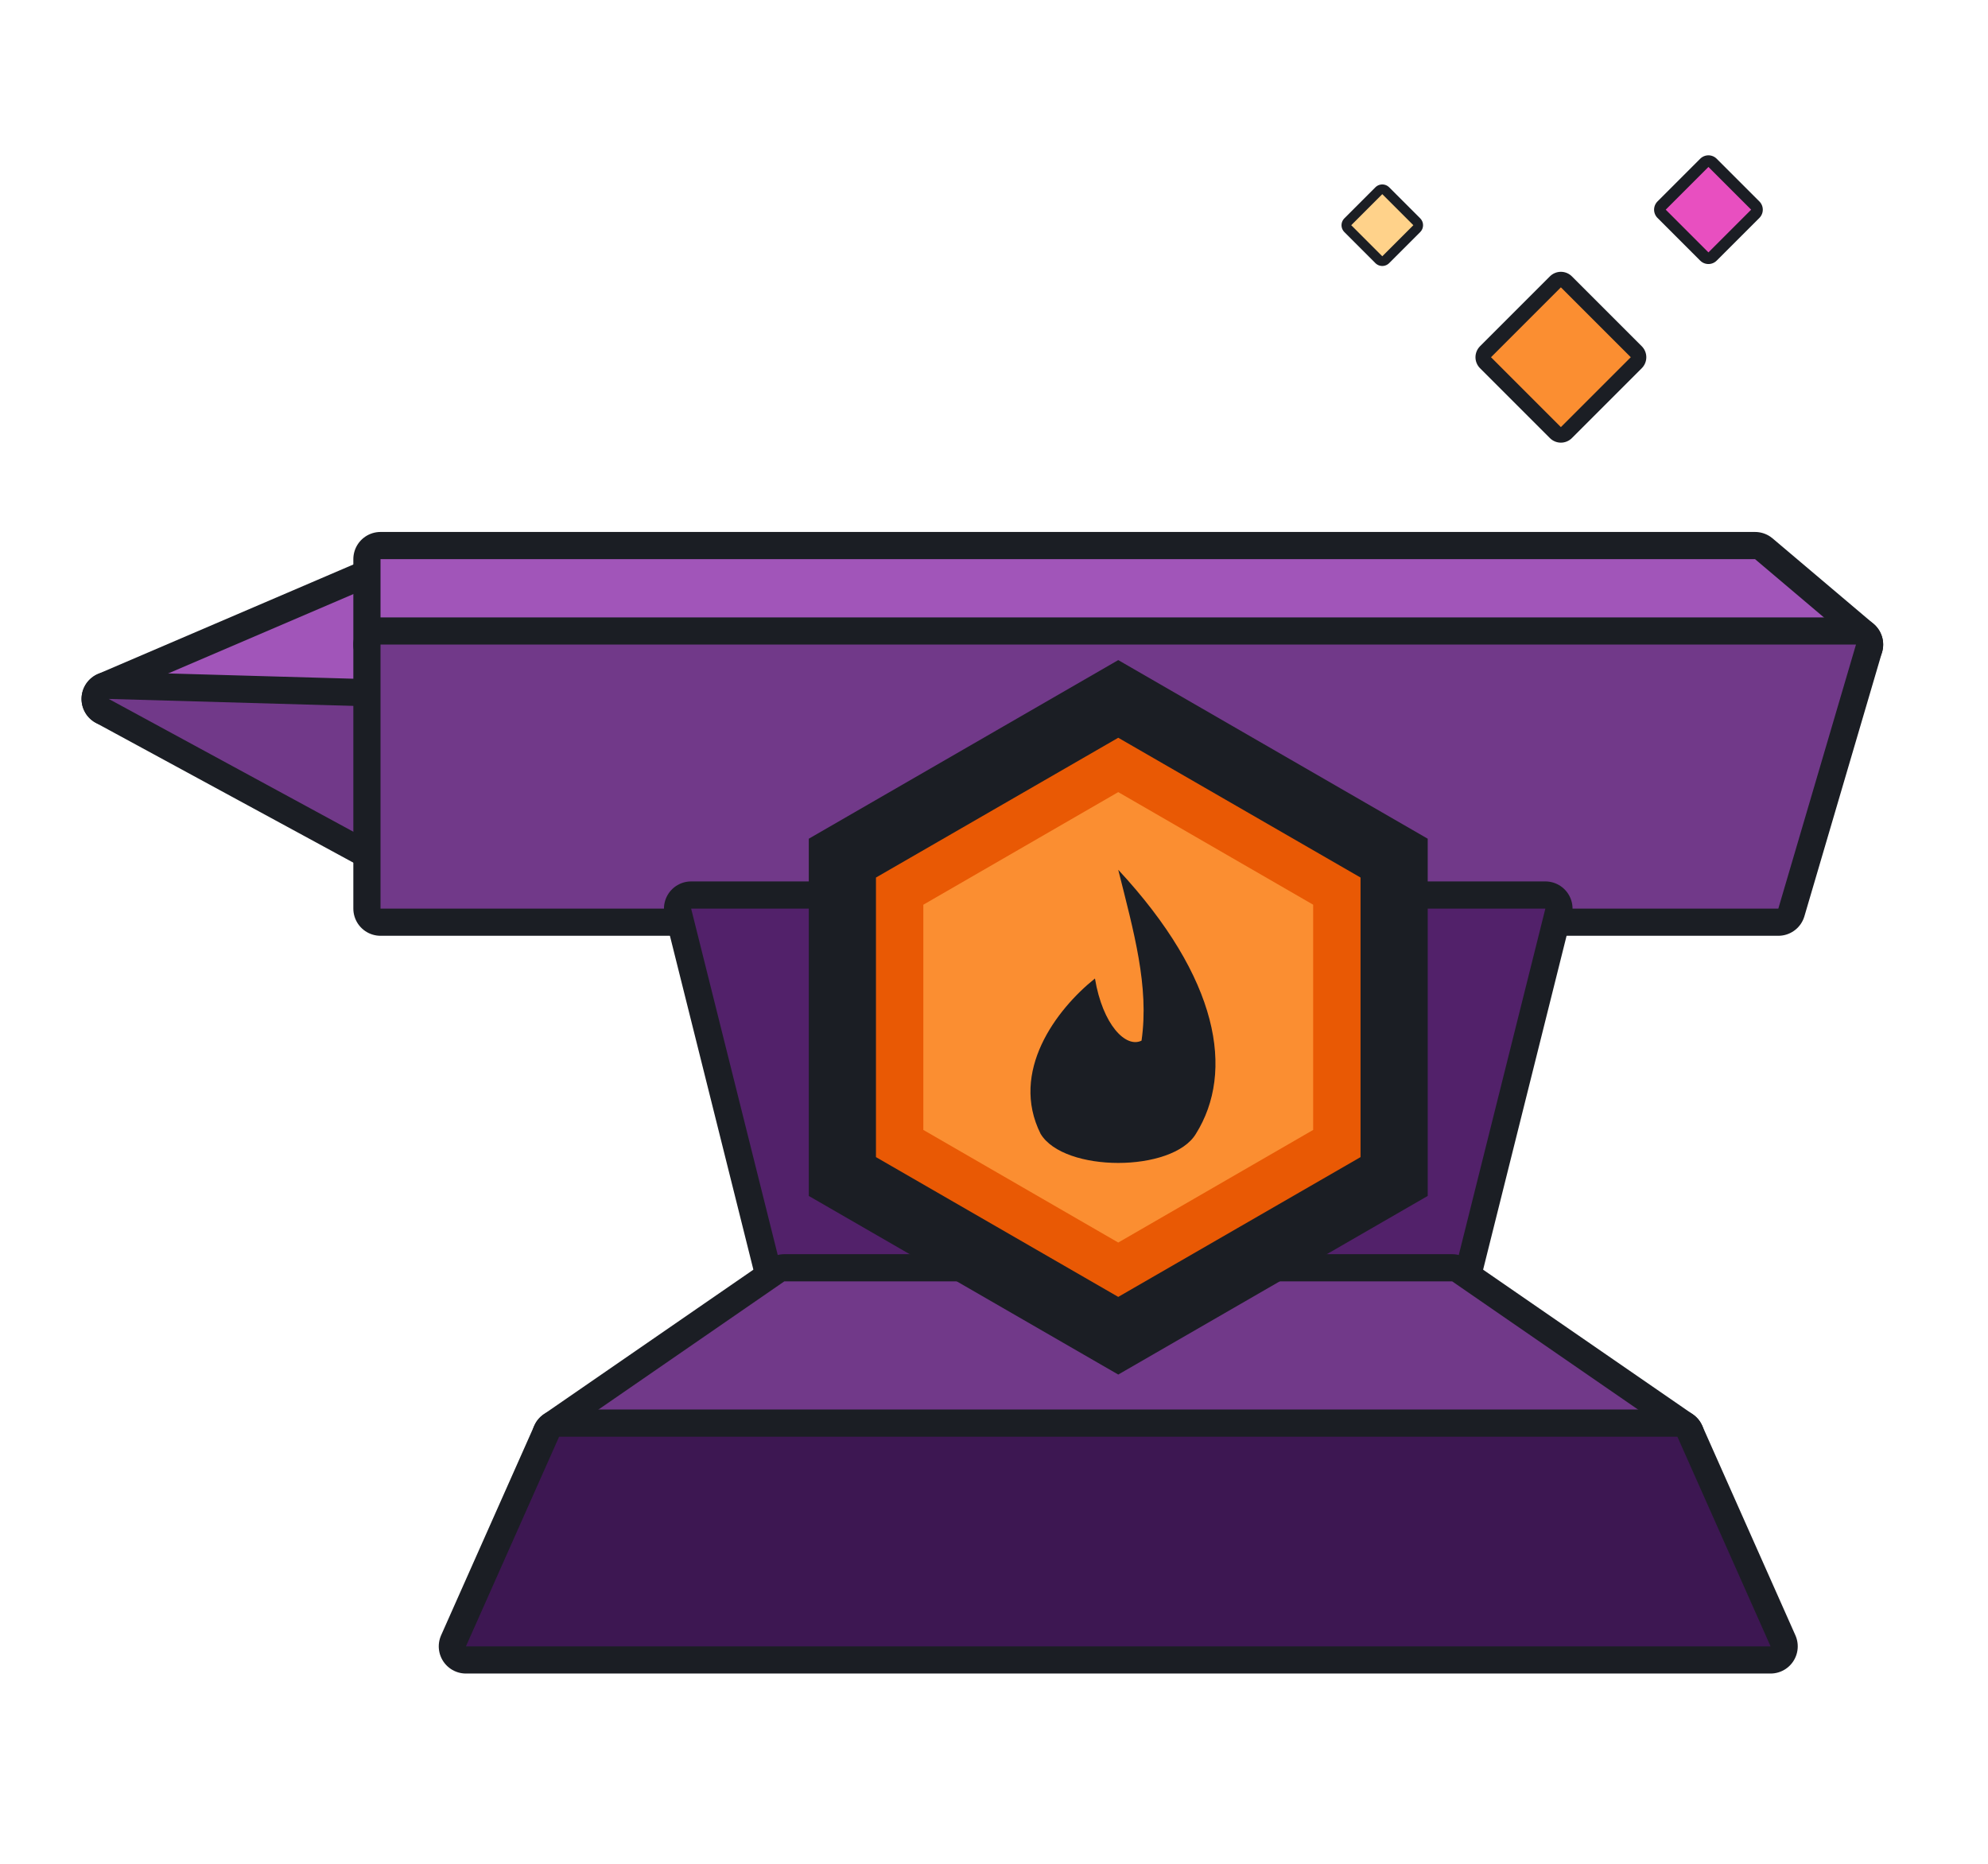
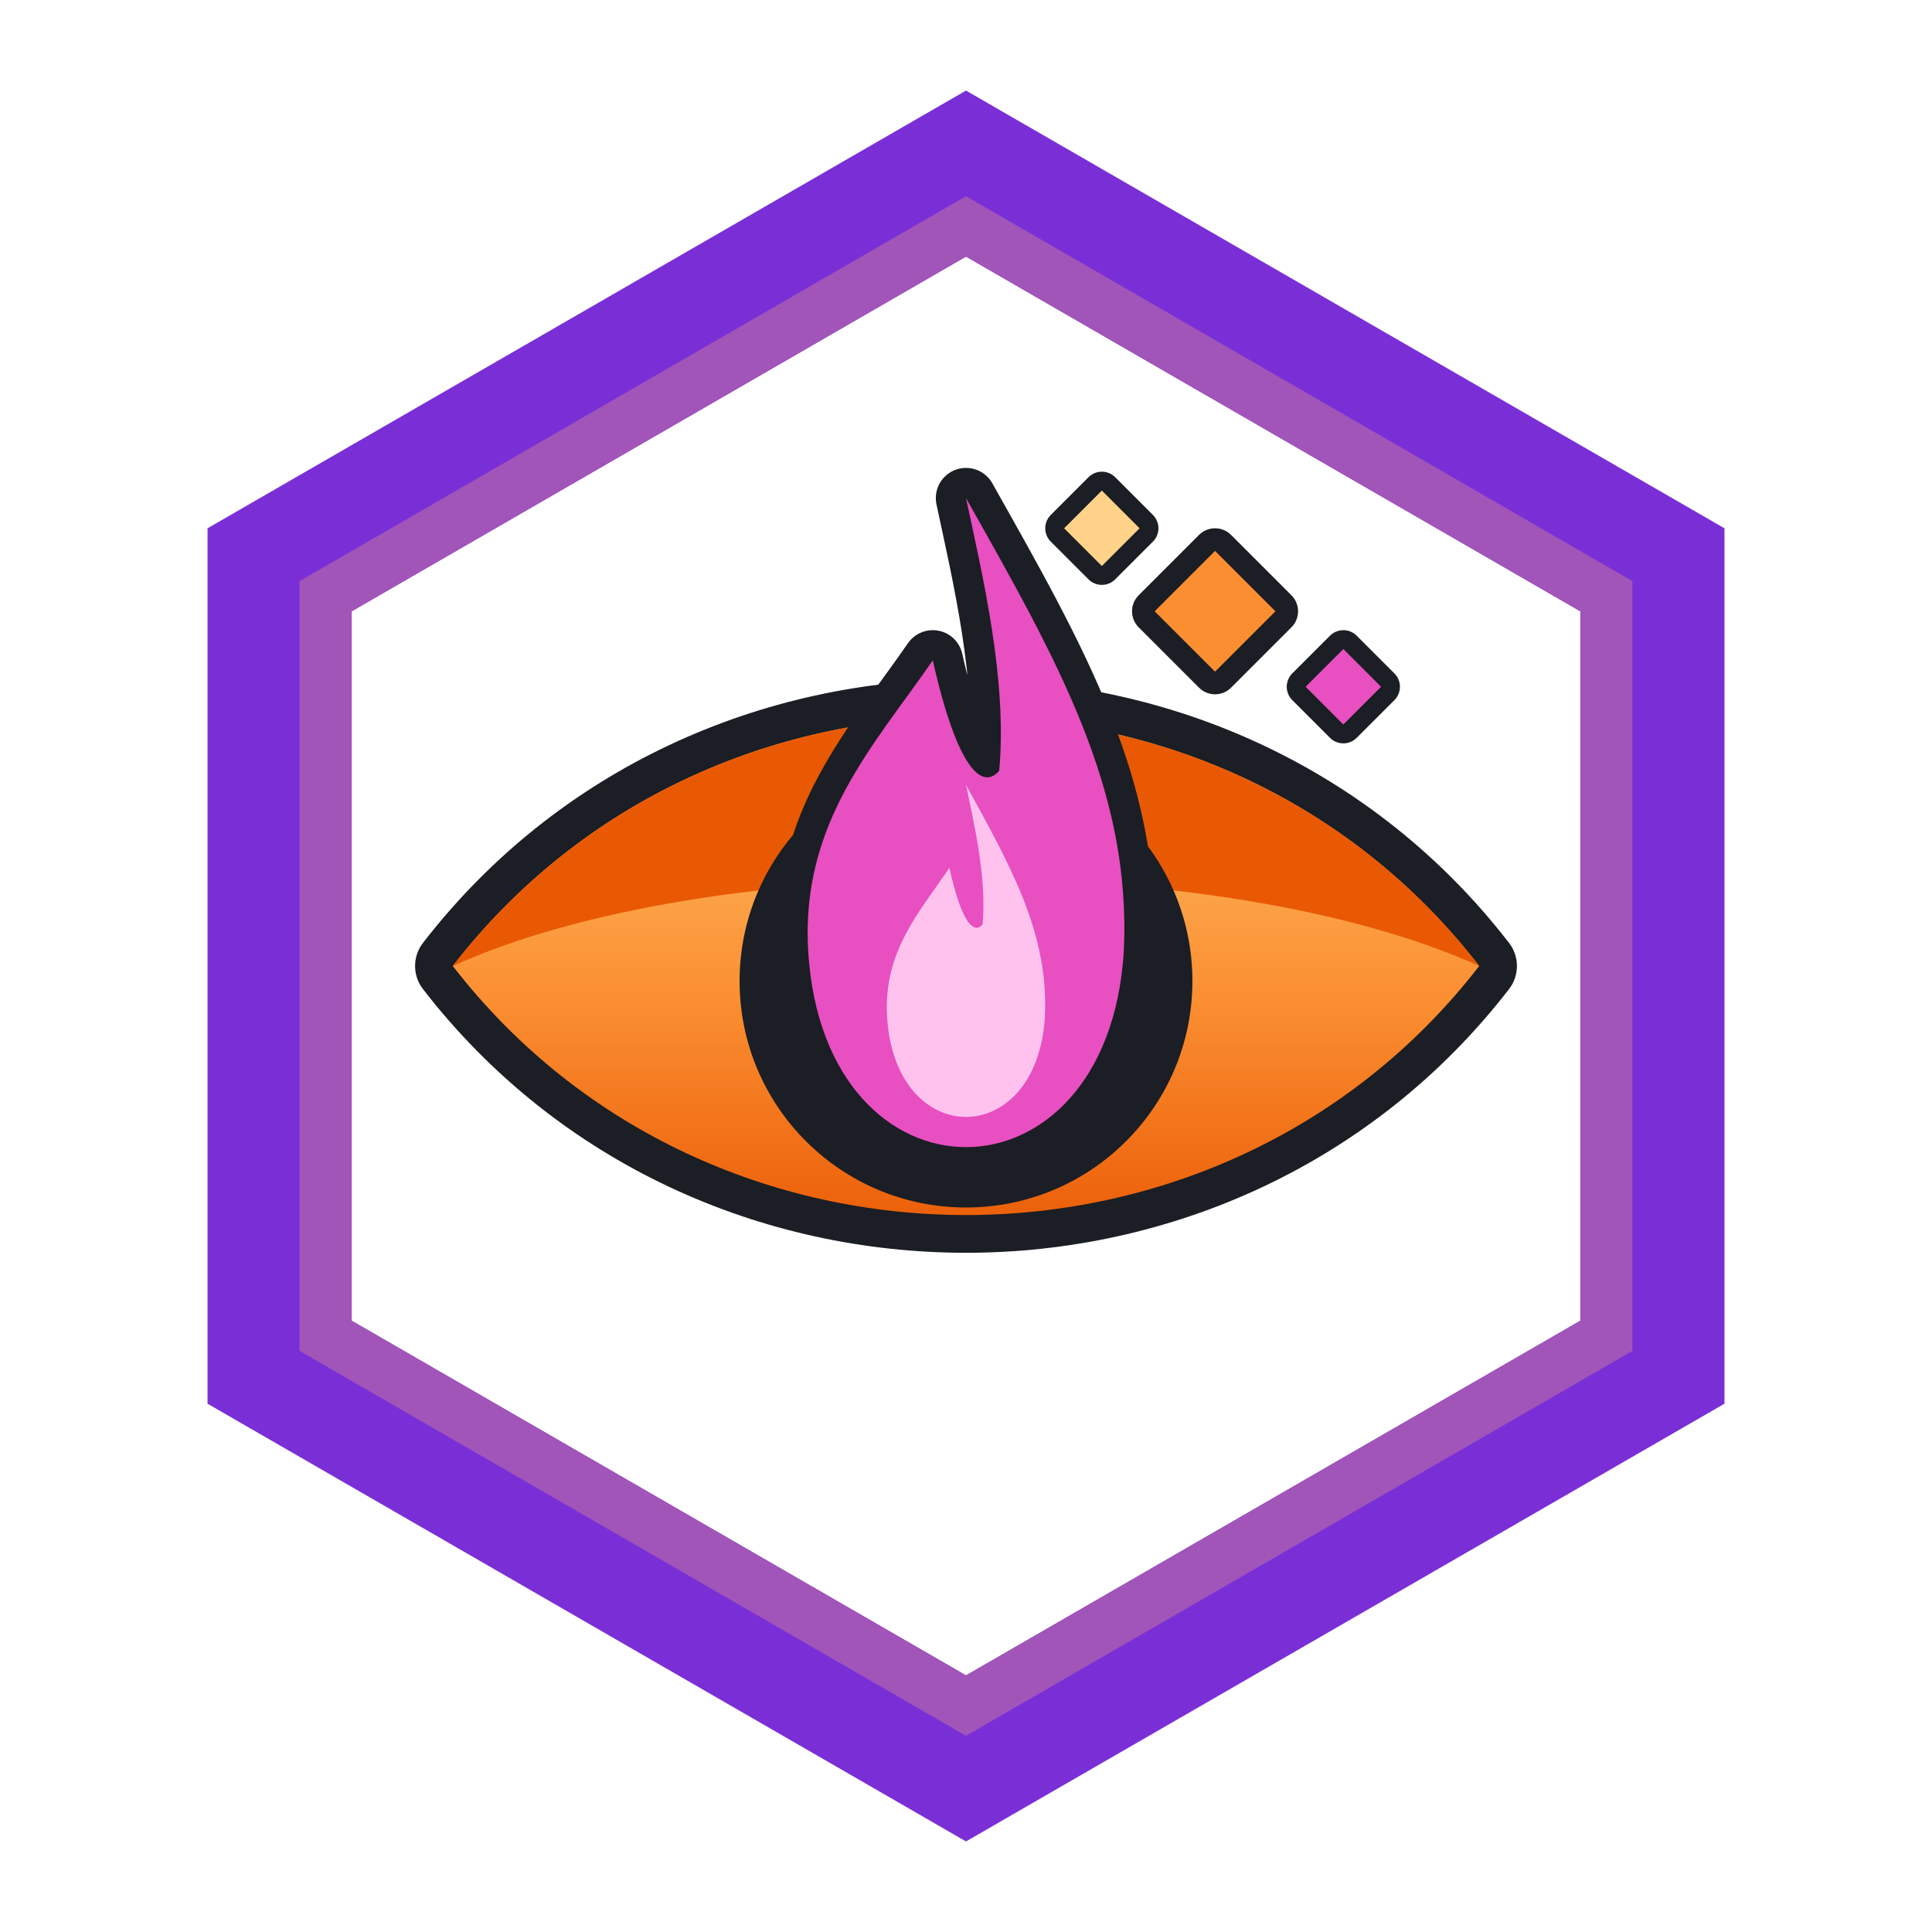
- <svg xmlns="http://www.w3.org/2000/svg" viewBox="0 0 512 480" role="img" aria-label="Forja">
-   <g>
-     <polygon points="28.0,180.0 98.0,150.0 98.0,182.0" fill="#a155b9" stroke="#1b1e24" stroke-width="14" stroke-linejoin="round" paint-order="stroke" />
-     <polygon points="28.0,180.0 98.0,182.0 98.0,218.0" fill="#713989" stroke="#1b1e24" stroke-width="14" stroke-linejoin="round" paint-order="stroke" />
-     <polygon points="98.0,144.0 452.0,144.0 478.0,166.0 98.0,166.0" fill="#a155b9" stroke="#1b1e24" stroke-width="14" stroke-linejoin="round" paint-order="stroke" />
-     <polygon points="98.0,166.0 478.0,166.0 458.0,234.0 98.0,234.0" fill="#713989" stroke="#1b1e24" stroke-width="14" stroke-linejoin="round" paint-order="stroke" />
-     <polygon points="178.0,234.0 398.0,234.0 374.0,330.0 202.0,330.0" fill="#52216a" stroke="#1b1e24" stroke-width="14" stroke-linejoin="round" paint-order="stroke" />
-     <polygon points="202.0,330.0 374.0,330.0 432.0,370.0 144.0,370.0" fill="#713989" stroke="#1b1e24" stroke-width="14" stroke-linejoin="round" paint-order="stroke" />
-     <polygon points="144.0,370.0 432.0,370.0 456.0,424.0 120.0,424.0" fill="#3d1752" stroke="#1b1e24" stroke-width="14" stroke-linejoin="round" paint-order="stroke" />
-     <polygon points="288.0,170.0 367.7,216.0 367.7,308.0 288.0,354.0 208.3,308.0 208.3,216.0" fill="#1b1e24" />
-     <polygon points="288.0,190.0 350.4,226.0 350.4,298.0 288.0,334.0 225.6,298.0 225.6,226.0" fill="#e95904" />
-     <polygon points="288.0,204.0 338.2,233.0 338.2,291.0 288.0,320.0 237.8,291.0 237.8,233.0" fill="#fb8e31" class="ember" />
-     <path d="M288 224 C314 252 318 276 308 292 C302 302 274 302 268 292 C260 276 272 260 282 252 C284 264 290 270 294 268 C296 254 292 240 288 224Z" fill="#1b1e24" />
-     <polygon points="402.0,74.0 420.0,92.0 402.0,110.0 384.0,92.0" fill="#fb8e31" stroke="#1b1e24" stroke-width="8" stroke-linejoin="round" paint-order="stroke" />
-     <polygon points="440.0,43.0 451.0,54.0 440.0,65.0 429.0,54.0" fill="#e84fc0" stroke="#1b1e24" stroke-width="6" stroke-linejoin="round" paint-order="stroke" />
-     <polygon points="356.0,50.0 364.0,58.0 356.0,66.0 348.0,58.0" fill="#ffd28a" stroke="#1b1e24" stroke-width="5" stroke-linejoin="round" paint-order="stroke" />
-   </g>
+ <svg xmlns="http://www.w3.org/2000/svg" viewBox="0 0 256 256" width="256" height="256" role="img" aria-labelledby="t">
+   <defs>
+     <linearGradient id="tf-ember" gradientUnits="userSpaceOnUse" x1="0" y1="92" x2="0" y2="166">
+       <stop offset="0" stop-color="#ffc66e" />
+       <stop offset=".55" stop-color="#fb8e31" />
+       <stop offset="1" stop-color="#e95904" />
+     </linearGradient>
+   </defs>
+   <path fill-rule="evenodd" fill="#7a2fd6" d="M128.0 12.0 L228.5 70.0 L228.5 186.0 L128.0 244.0 L27.5 186.0 L27.5 70.0 Z M128.0 34.0 L209.4 81.0 L209.4 175.0 L128.0 222.0 L46.6 175.0 L46.6 81.0 Z" />
+   <path fill-rule="evenodd" fill="#a155b9" d="M128.0 26.0 L216.3 77.0 L216.3 179.0 L128.0 230.0 L39.7 179.0 L39.7 77.0 Z M128.0 34.0 L209.4 81.0 L209.4 175.0 L128.0 222.0 L46.6 175.0 L46.6 81.0 Z" />
+   <path fill="url(#tf-ember)" stroke="#1b1e24" stroke-width="10" stroke-linejoin="round" paint-order="stroke" d="M60 128 C94.0 84 162.0 84 196 128 C162.0 172 94.0 172 60 128 Z" />
+   <path fill="#e95904" d="M60 128 C94.0 84 162.0 84 196 128 C162.0 112.6 94.0 112.6 60 128 Z" />
+   <path fill="#1b1e24" d="M98 130 A30 30 0 1 0 158 130 A30 30 0 1 0 98 130 Z" />
+   <path fill="#e84fc0" stroke="#1b1e24" stroke-width="8" stroke-linejoin="round" paint-order="stroke" d="M128 66 C140.1 87.5 150 104.7 148.9 126.2 C147.8 143.4 137.9 152 128 152 C118.1 152 108.2 143.4 107.1 126.2 C106 109.0 115.9 98.68 123.6 87.5 C126.9 102.12 130.2 104.7 132.4 102.12 C133.5 90.08 130.2 76.32 128 66 Z" />
+   <path fill="#ffc2ee" d="M128 104 C134.05 115.0 139 123.8 138.45 134.8 C137.9 143.6 132.95 148 128 148 C123.05 148 118.1 143.6 117.55 134.8 C117 126.0 121.95 120.72 125.8 115.0 C127.45 122.48 129.1 123.8 130.2 122.48 C130.75 116.32 129.1 109.28 128 104 Z" />
+   <path fill="#ffd28a" stroke="#1b1e24" stroke-width="5" stroke-linejoin="round" paint-order="stroke" d="M146 65 L151 70 L146 75 L141 70 Z" />
+   <path fill="#fb8e31" stroke="#1b1e24" stroke-width="6" stroke-linejoin="round" paint-order="stroke" d="M161 73 L169 81 L161 89 L153 81 Z" />
+   <path fill="#e84fc0" stroke="#1b1e24" stroke-width="5" stroke-linejoin="round" paint-order="stroke" d="M178 86 L183 91 L178 96 L173 91 Z" />
</svg>
